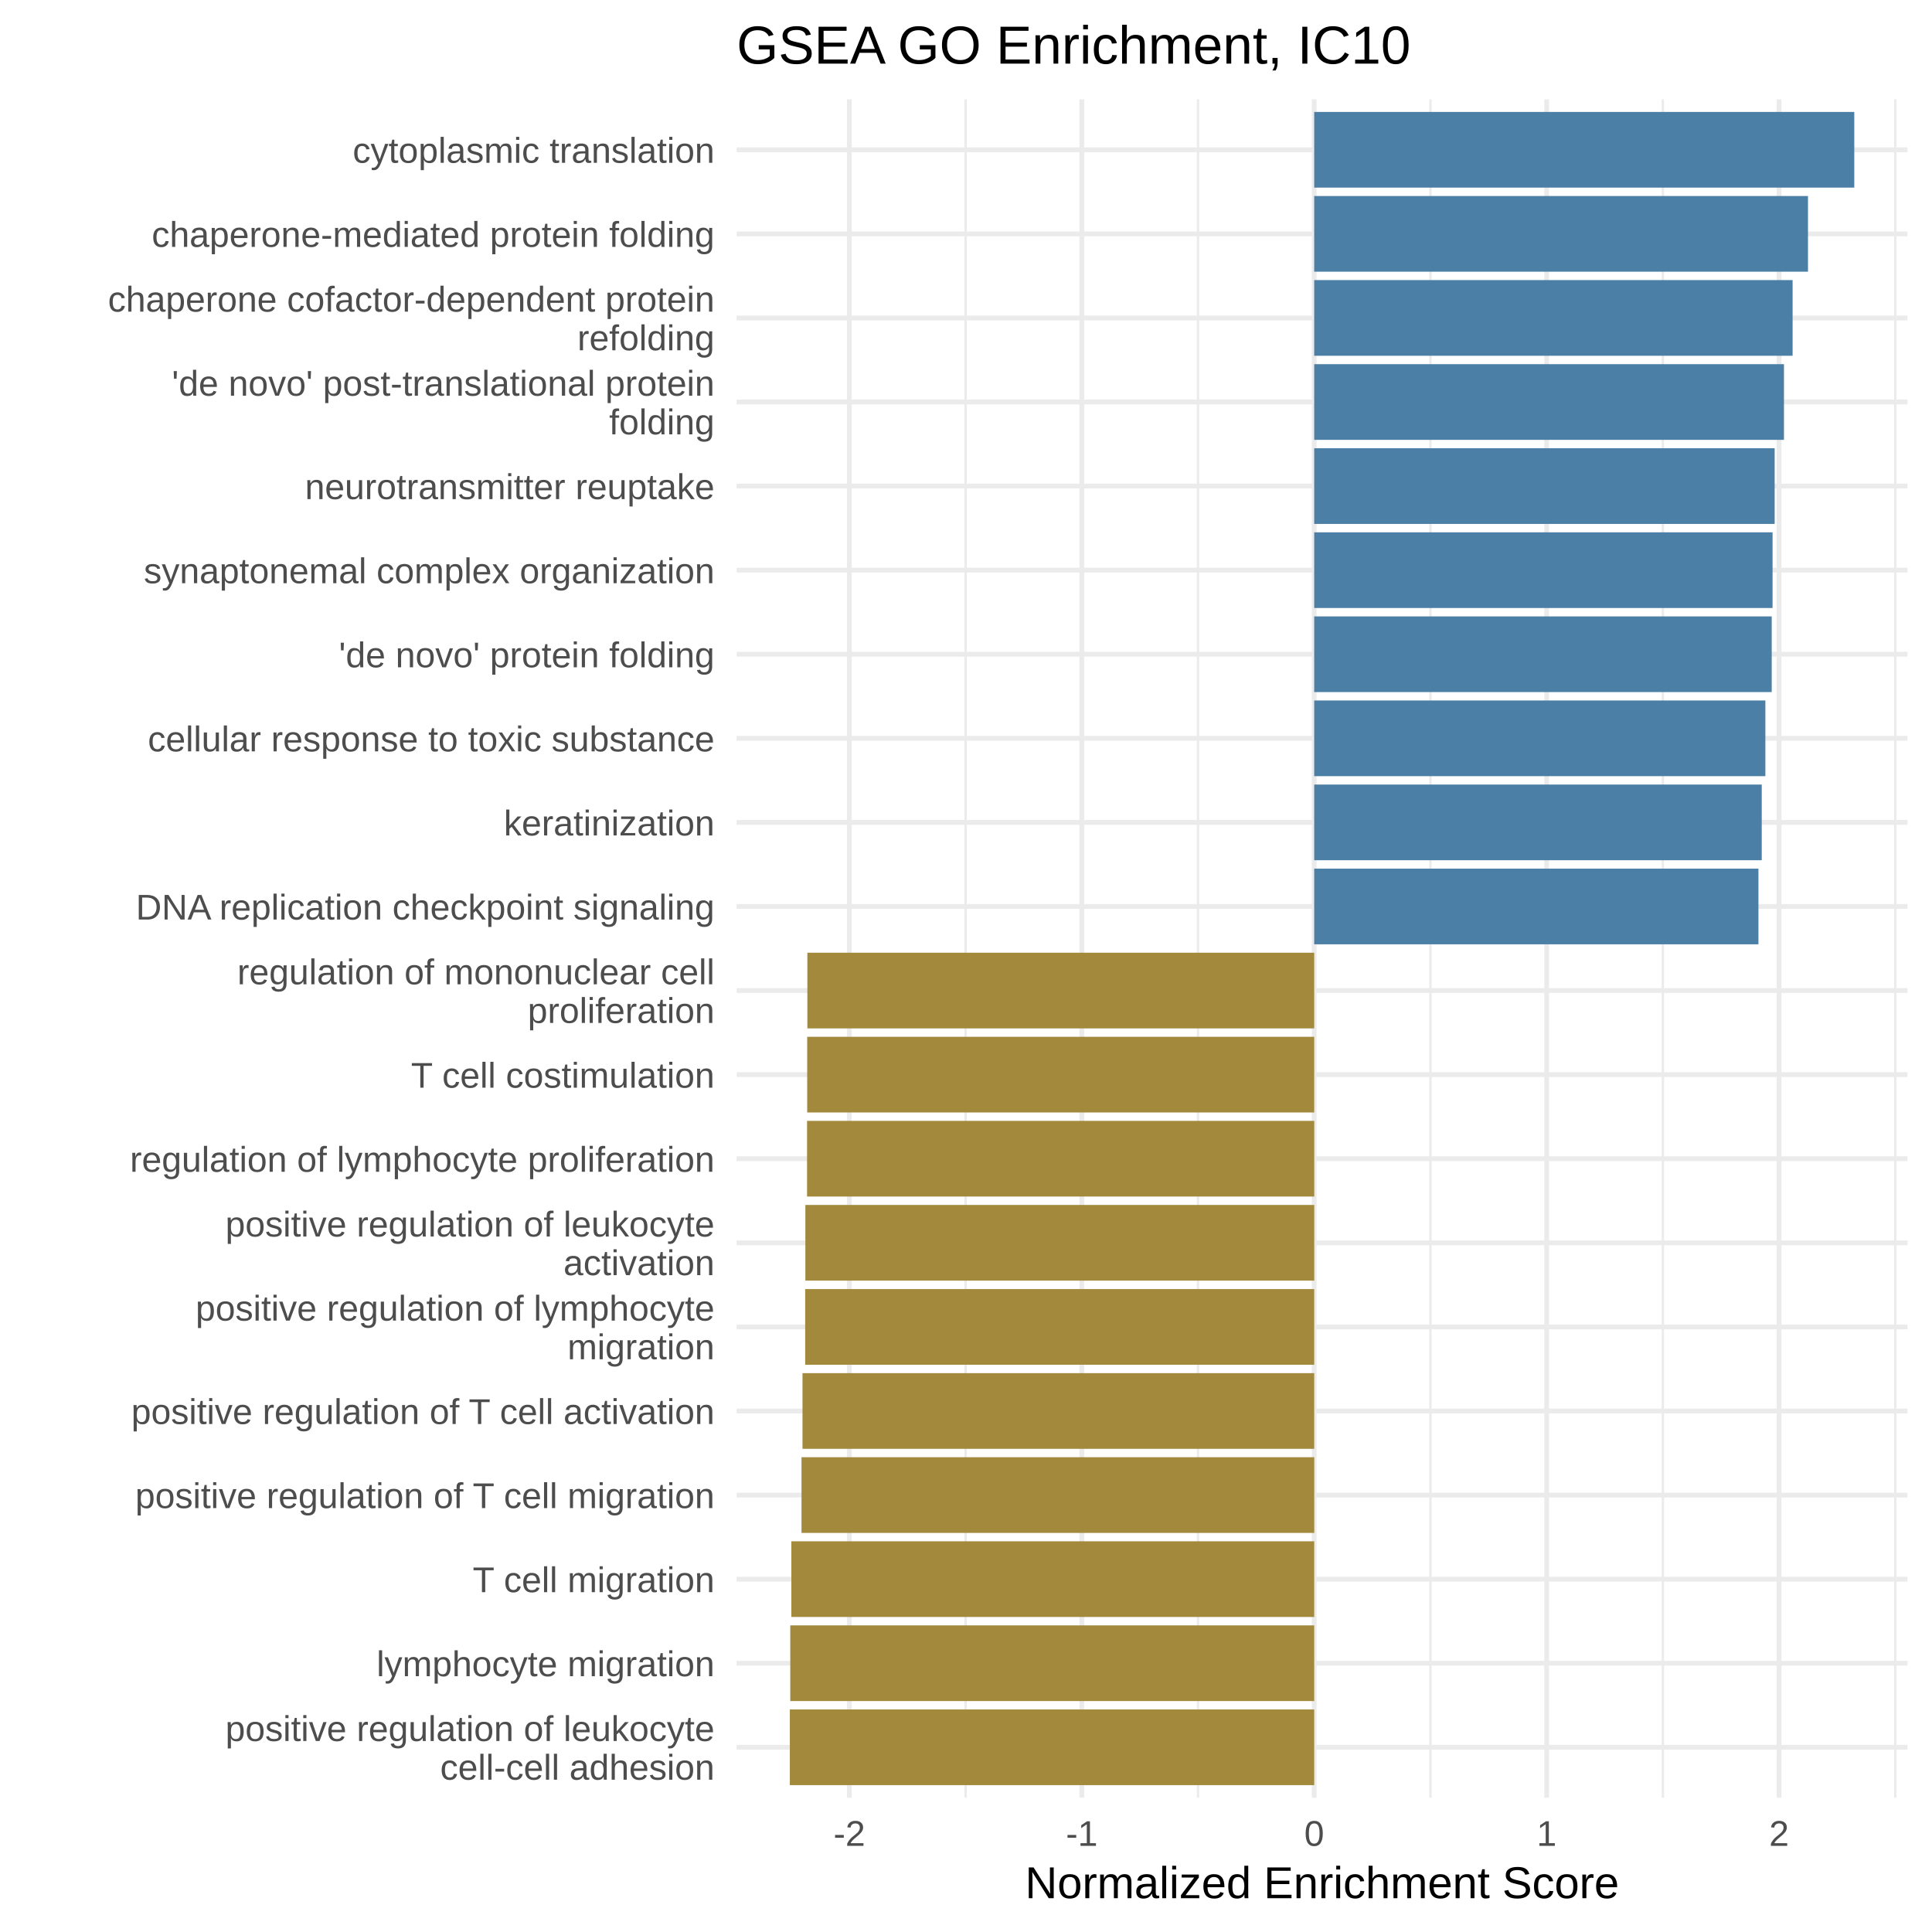
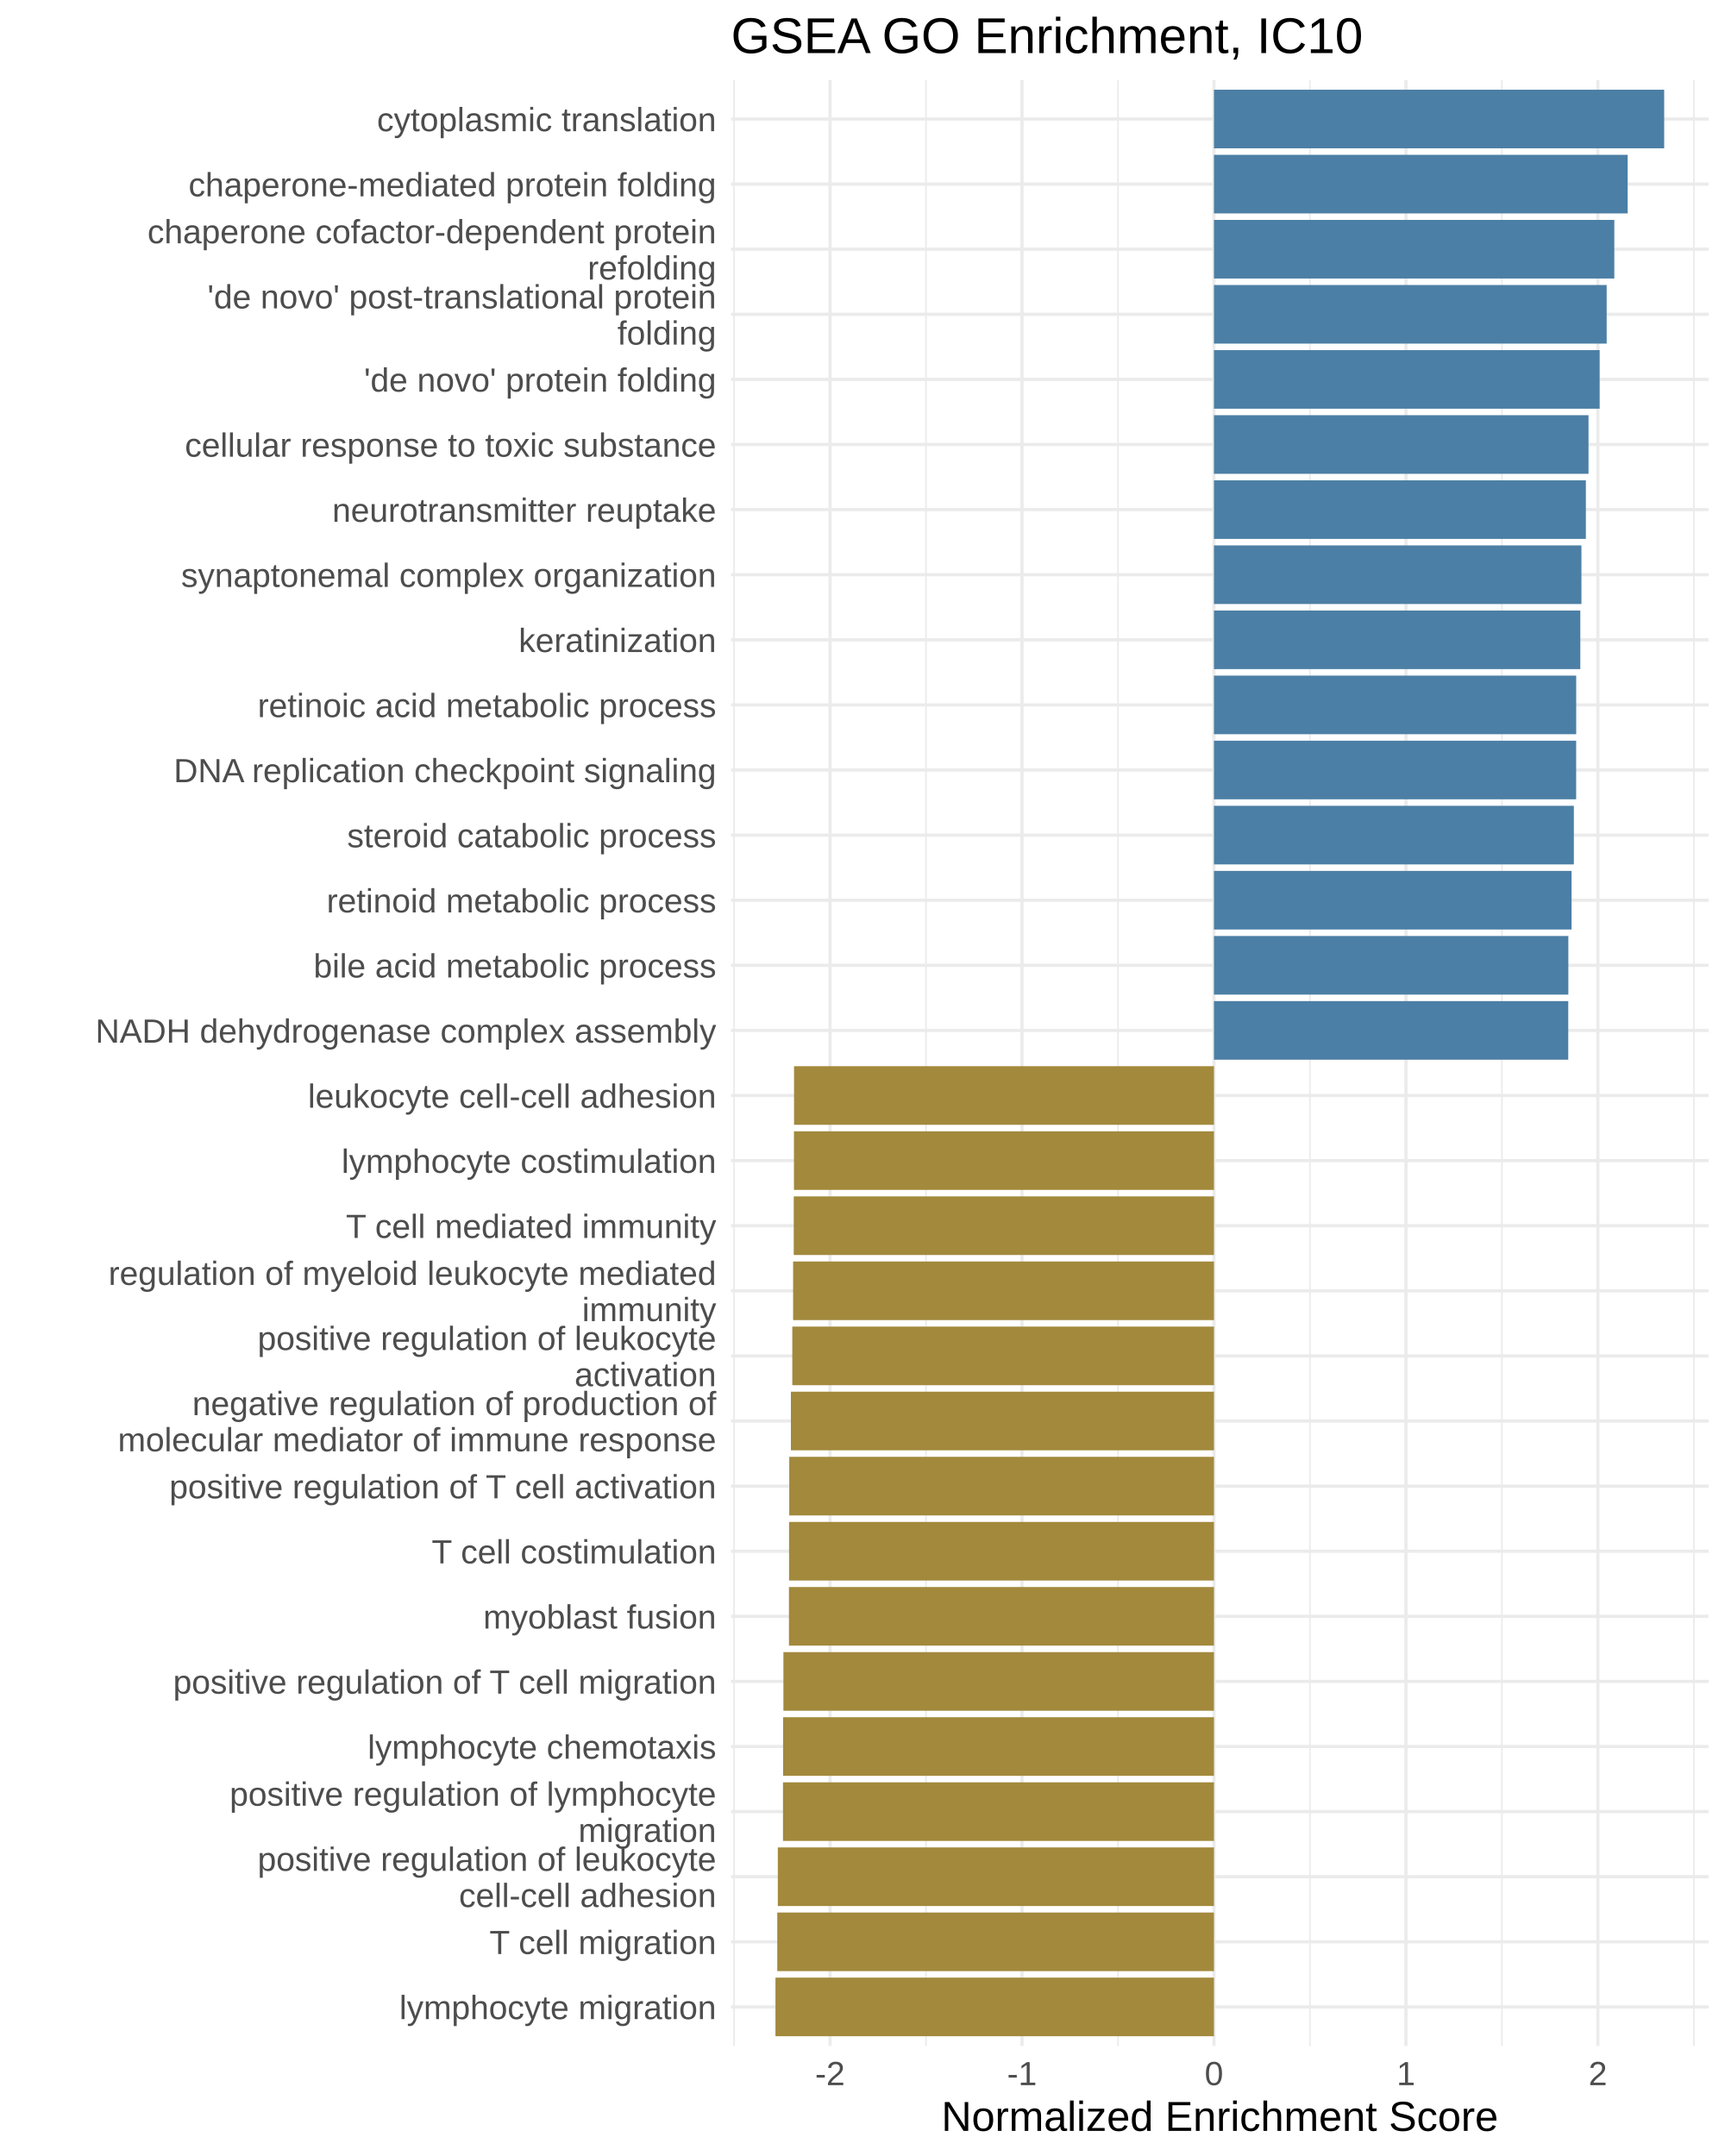
- <svg xmlns="http://www.w3.org/2000/svg" class="svglite" width="432.00pt" height="432.00pt" viewBox="0 0 432.00 432.00">
+ <svg xmlns="http://www.w3.org/2000/svg" class="svglite" width="576.00pt" height="720.00pt" viewBox="0 0 576.00 720.00">
  <defs>
    <style type="text/css">
    .svglite line, .svglite polyline, .svglite polygon, .svglite path, .svglite rect, .svglite circle {
      fill: none;
      stroke: #000000;
      stroke-linecap: round;
      stroke-linejoin: round;
      stroke-miterlimit: 10.00;
    }
    .svglite text {
      white-space: pre;
    }
  </style>
  </defs>
  <rect width="100%" height="100%" style="stroke: none; fill: none;" />
  <defs>
-     <clipPath id="cpMC4wMHw0MzIuMDB8MC4wMHw0MzIuMDA=">
-       <rect x="0.00" y="0.00" width="432.00" height="432.00" />
+     <clipPath id="cpMC4wMHw1NzYuMDB8MC4wMHw3MjAuMDA=">
+       <rect x="0.00" y="0.00" width="576.00" height="720.00" />
    </clipPath>
  </defs>
-   <g clip-path="url(#cpMC4wMHw0MzIuMDB8MC4wMHw0MzIuMDA=)">
+   <g clip-path="url(#cpMC4wMHw1NzYuMDB8MC4wMHw3MjAuMDA=)">
</g>
  <defs>
-     <clipPath id="cpMTY0LjcxfDQyNi41MnwyMi4yMXw0MDEuOTg=">
-       <rect x="164.71" y="22.21" width="261.81" height="379.77" />
+     <clipPath id="cpMjQ0LjEwfDU3MC41MnwyNi43MHw2ODMuMjU=">
+       <rect x="244.10" y="26.70" width="326.42" height="656.56" />
    </clipPath>
  </defs>
-   <g clip-path="url(#cpMTY0LjcxfDQyNi41MnwyMi4yMXw0MDEuOTg=)">
-     <polyline points="215.91,401.98 215.91,22.21 " style="stroke-width: 0.53; stroke: #EBEBEB; stroke-linecap: butt;" />
-     <polyline points="267.88,401.98 267.88,22.21 " style="stroke-width: 0.53; stroke: #EBEBEB; stroke-linecap: butt;" />
-     <polyline points="319.85,401.98 319.85,22.21 " style="stroke-width: 0.53; stroke: #EBEBEB; stroke-linecap: butt;" />
-     <polyline points="371.82,401.98 371.82,22.21 " style="stroke-width: 0.53; stroke: #EBEBEB; stroke-linecap: butt;" />
-     <polyline points="423.79,401.98 423.79,22.21 " style="stroke-width: 0.53; stroke: #EBEBEB; stroke-linecap: butt;" />
-     <polyline points="164.71,390.70 426.52,390.70 " style="stroke-width: 1.07; stroke: #EBEBEB; stroke-linecap: butt;" />
-     <polyline points="164.71,371.90 426.52,371.90 " style="stroke-width: 1.07; stroke: #EBEBEB; stroke-linecap: butt;" />
-     <polyline points="164.71,353.10 426.52,353.10 " style="stroke-width: 1.07; stroke: #EBEBEB; stroke-linecap: butt;" />
-     <polyline points="164.71,334.30 426.52,334.30 " style="stroke-width: 1.07; stroke: #EBEBEB; stroke-linecap: butt;" />
-     <polyline points="164.71,315.50 426.52,315.50 " style="stroke-width: 1.07; stroke: #EBEBEB; stroke-linecap: butt;" />
-     <polyline points="164.71,296.70 426.52,296.70 " style="stroke-width: 1.07; stroke: #EBEBEB; stroke-linecap: butt;" />
-     <polyline points="164.71,277.90 426.52,277.90 " style="stroke-width: 1.07; stroke: #EBEBEB; stroke-linecap: butt;" />
-     <polyline points="164.71,259.09 426.52,259.09 " style="stroke-width: 1.07; stroke: #EBEBEB; stroke-linecap: butt;" />
-     <polyline points="164.71,240.29 426.52,240.29 " style="stroke-width: 1.07; stroke: #EBEBEB; stroke-linecap: butt;" />
-     <polyline points="164.71,221.49 426.52,221.49 " style="stroke-width: 1.07; stroke: #EBEBEB; stroke-linecap: butt;" />
-     <polyline points="164.71,202.69 426.52,202.69 " style="stroke-width: 1.07; stroke: #EBEBEB; stroke-linecap: butt;" />
-     <polyline points="164.71,183.89 426.52,183.89 " style="stroke-width: 1.07; stroke: #EBEBEB; stroke-linecap: butt;" />
-     <polyline points="164.71,165.09 426.52,165.09 " style="stroke-width: 1.07; stroke: #EBEBEB; stroke-linecap: butt;" />
-     <polyline points="164.71,146.29 426.52,146.29 " style="stroke-width: 1.07; stroke: #EBEBEB; stroke-linecap: butt;" />
-     <polyline points="164.71,127.49 426.52,127.49 " style="stroke-width: 1.07; stroke: #EBEBEB; stroke-linecap: butt;" />
-     <polyline points="164.71,108.69 426.52,108.69 " style="stroke-width: 1.07; stroke: #EBEBEB; stroke-linecap: butt;" />
-     <polyline points="164.71,89.89 426.52,89.89 " style="stroke-width: 1.07; stroke: #EBEBEB; stroke-linecap: butt;" />
-     <polyline points="164.71,71.09 426.52,71.09 " style="stroke-width: 1.07; stroke: #EBEBEB; stroke-linecap: butt;" />
-     <polyline points="164.71,52.29 426.52,52.29 " style="stroke-width: 1.07; stroke: #EBEBEB; stroke-linecap: butt;" />
-     <polyline points="164.71,33.49 426.52,33.49 " style="stroke-width: 1.07; stroke: #EBEBEB; stroke-linecap: butt;" />
-     <polyline points="189.92,401.98 189.92,22.21 " style="stroke-width: 1.07; stroke: #EBEBEB; stroke-linecap: butt;" />
-     <polyline points="241.89,401.98 241.89,22.21 " style="stroke-width: 1.07; stroke: #EBEBEB; stroke-linecap: butt;" />
-     <polyline points="293.86,401.98 293.86,22.21 " style="stroke-width: 1.07; stroke: #EBEBEB; stroke-linecap: butt;" />
-     <polyline points="345.83,401.98 345.83,22.21 " style="stroke-width: 1.07; stroke: #EBEBEB; stroke-linecap: butt;" />
-     <polyline points="397.80,401.98 397.80,22.21 " style="stroke-width: 1.07; stroke: #EBEBEB; stroke-linecap: butt;" />
-     <rect x="293.86" y="25.03" width="120.76" height="16.92" style="stroke-width: 1.07; stroke: none; stroke-linecap: butt; stroke-linejoin: miter; fill: #4C7FA5;" />
-     <rect x="293.86" y="43.83" width="110.41" height="16.92" style="stroke-width: 1.07; stroke: none; stroke-linecap: butt; stroke-linejoin: miter; fill: #4C7FA5;" />
-     <rect x="293.86" y="62.63" width="106.97" height="16.92" style="stroke-width: 1.07; stroke: none; stroke-linecap: butt; stroke-linejoin: miter; fill: #4C7FA5;" />
-     <rect x="293.86" y="81.43" width="105.04" height="16.92" style="stroke-width: 1.07; stroke: none; stroke-linecap: butt; stroke-linejoin: miter; fill: #4C7FA5;" />
-     <rect x="293.86" y="100.23" width="102.96" height="16.92" style="stroke-width: 1.07; stroke: none; stroke-linecap: butt; stroke-linejoin: miter; fill: #4C7FA5;" />
-     <rect x="293.86" y="119.03" width="102.49" height="16.92" style="stroke-width: 1.07; stroke: none; stroke-linecap: butt; stroke-linejoin: miter; fill: #4C7FA5;" />
-     <rect x="293.86" y="137.83" width="102.30" height="16.92" style="stroke-width: 1.07; stroke: none; stroke-linecap: butt; stroke-linejoin: miter; fill: #4C7FA5;" />
-     <rect x="293.86" y="156.63" width="100.88" height="16.92" style="stroke-width: 1.07; stroke: none; stroke-linecap: butt; stroke-linejoin: miter; fill: #4C7FA5;" />
-     <rect x="293.86" y="175.43" width="100.07" height="16.92" style="stroke-width: 1.07; stroke: none; stroke-linecap: butt; stroke-linejoin: miter; fill: #4C7FA5;" />
-     <rect x="293.86" y="194.23" width="99.33" height="16.92" style="stroke-width: 1.07; stroke: none; stroke-linecap: butt; stroke-linejoin: miter; fill: #4C7FA5;" />
-     <rect x="176.61" y="382.24" width="117.25" height="16.92" style="stroke-width: 1.07; stroke: none; stroke-linecap: butt; stroke-linejoin: miter; fill: #A2893C;" />
-     <rect x="176.71" y="363.44" width="117.15" height="16.92" style="stroke-width: 1.07; stroke: none; stroke-linecap: butt; stroke-linejoin: miter; fill: #A2893C;" />
-     <rect x="176.95" y="344.64" width="116.91" height="16.92" style="stroke-width: 1.07; stroke: none; stroke-linecap: butt; stroke-linejoin: miter; fill: #A2893C;" />
-     <rect x="179.22" y="325.84" width="114.65" height="16.92" style="stroke-width: 1.07; stroke: none; stroke-linecap: butt; stroke-linejoin: miter; fill: #A2893C;" />
-     <rect x="179.44" y="307.04" width="114.42" height="16.92" style="stroke-width: 1.07; stroke: none; stroke-linecap: butt; stroke-linejoin: miter; fill: #A2893C;" />
-     <rect x="180.04" y="288.24" width="113.82" height="16.92" style="stroke-width: 1.07; stroke: none; stroke-linecap: butt; stroke-linejoin: miter; fill: #A2893C;" />
-     <rect x="180.08" y="269.43" width="113.79" height="16.92" style="stroke-width: 1.07; stroke: none; stroke-linecap: butt; stroke-linejoin: miter; fill: #A2893C;" />
-     <rect x="180.46" y="250.63" width="113.41" height="16.92" style="stroke-width: 1.07; stroke: none; stroke-linecap: butt; stroke-linejoin: miter; fill: #A2893C;" />
-     <rect x="180.49" y="231.83" width="113.37" height="16.92" style="stroke-width: 1.07; stroke: none; stroke-linecap: butt; stroke-linejoin: miter; fill: #A2893C;" />
-     <rect x="180.53" y="213.03" width="113.33" height="16.92" style="stroke-width: 1.07; stroke: none; stroke-linecap: butt; stroke-linejoin: miter; fill: #A2893C;" />
+   <g clip-path="url(#cpMjQ0LjEwfDU3MC41MnwyNi43MHw2ODMuMjU=)">
+     <polyline points="245.11,683.25 245.11,26.70 " style="stroke-width: 0.53; stroke: #EBEBEB; stroke-linecap: butt;" />
+     <polyline points="309.21,683.25 309.21,26.70 " style="stroke-width: 0.53; stroke: #EBEBEB; stroke-linecap: butt;" />
+     <polyline points="373.31,683.25 373.31,26.70 " style="stroke-width: 0.53; stroke: #EBEBEB; stroke-linecap: butt;" />
+     <polyline points="437.41,683.25 437.41,26.70 " style="stroke-width: 0.53; stroke: #EBEBEB; stroke-linecap: butt;" />
+     <polyline points="501.50,683.25 501.50,26.70 " style="stroke-width: 0.53; stroke: #EBEBEB; stroke-linecap: butt;" />
+     <polyline points="565.60,683.25 565.60,26.70 " style="stroke-width: 0.53; stroke: #EBEBEB; stroke-linecap: butt;" />
+     <polyline points="244.10,670.21 570.52,670.21 " style="stroke-width: 1.07; stroke: #EBEBEB; stroke-linecap: butt;" />
+     <polyline points="244.10,648.47 570.52,648.47 " style="stroke-width: 1.07; stroke: #EBEBEB; stroke-linecap: butt;" />
+     <polyline points="244.10,626.73 570.52,626.73 " style="stroke-width: 1.07; stroke: #EBEBEB; stroke-linecap: butt;" />
+     <polyline points="244.10,604.99 570.52,604.99 " style="stroke-width: 1.07; stroke: #EBEBEB; stroke-linecap: butt;" />
+     <polyline points="244.10,583.25 570.52,583.25 " style="stroke-width: 1.07; stroke: #EBEBEB; stroke-linecap: butt;" />
+     <polyline points="244.10,561.51 570.52,561.51 " style="stroke-width: 1.07; stroke: #EBEBEB; stroke-linecap: butt;" />
+     <polyline points="244.10,539.77 570.52,539.77 " style="stroke-width: 1.07; stroke: #EBEBEB; stroke-linecap: butt;" />
+     <polyline points="244.10,518.03 570.52,518.03 " style="stroke-width: 1.07; stroke: #EBEBEB; stroke-linecap: butt;" />
+     <polyline points="244.10,496.29 570.52,496.29 " style="stroke-width: 1.07; stroke: #EBEBEB; stroke-linecap: butt;" />
+     <polyline points="244.10,474.55 570.52,474.55 " style="stroke-width: 1.07; stroke: #EBEBEB; stroke-linecap: butt;" />
+     <polyline points="244.10,452.81 570.52,452.81 " style="stroke-width: 1.07; stroke: #EBEBEB; stroke-linecap: butt;" />
+     <polyline points="244.10,431.07 570.52,431.07 " style="stroke-width: 1.07; stroke: #EBEBEB; stroke-linecap: butt;" />
+     <polyline points="244.10,409.33 570.52,409.33 " style="stroke-width: 1.07; stroke: #EBEBEB; stroke-linecap: butt;" />
+     <polyline points="244.10,387.59 570.52,387.59 " style="stroke-width: 1.07; stroke: #EBEBEB; stroke-linecap: butt;" />
+     <polyline points="244.10,365.85 570.52,365.85 " style="stroke-width: 1.07; stroke: #EBEBEB; stroke-linecap: butt;" />
+     <polyline points="244.10,344.11 570.52,344.11 " style="stroke-width: 1.07; stroke: #EBEBEB; stroke-linecap: butt;" />
+     <polyline points="244.10,322.37 570.52,322.37 " style="stroke-width: 1.07; stroke: #EBEBEB; stroke-linecap: butt;" />
+     <polyline points="244.10,300.63 570.52,300.63 " style="stroke-width: 1.07; stroke: #EBEBEB; stroke-linecap: butt;" />
+     <polyline points="244.10,278.89 570.52,278.89 " style="stroke-width: 1.07; stroke: #EBEBEB; stroke-linecap: butt;" />
+     <polyline points="244.10,257.15 570.52,257.15 " style="stroke-width: 1.07; stroke: #EBEBEB; stroke-linecap: butt;" />
+     <polyline points="244.10,235.40 570.52,235.40 " style="stroke-width: 1.07; stroke: #EBEBEB; stroke-linecap: butt;" />
+     <polyline points="244.10,213.66 570.52,213.66 " style="stroke-width: 1.07; stroke: #EBEBEB; stroke-linecap: butt;" />
+     <polyline points="244.10,191.92 570.52,191.92 " style="stroke-width: 1.07; stroke: #EBEBEB; stroke-linecap: butt;" />
+     <polyline points="244.10,170.18 570.52,170.18 " style="stroke-width: 1.07; stroke: #EBEBEB; stroke-linecap: butt;" />
+     <polyline points="244.10,148.44 570.52,148.44 " style="stroke-width: 1.07; stroke: #EBEBEB; stroke-linecap: butt;" />
+     <polyline points="244.10,126.70 570.52,126.70 " style="stroke-width: 1.07; stroke: #EBEBEB; stroke-linecap: butt;" />
+     <polyline points="244.10,104.96 570.52,104.96 " style="stroke-width: 1.07; stroke: #EBEBEB; stroke-linecap: butt;" />
+     <polyline points="244.10,83.22 570.52,83.22 " style="stroke-width: 1.07; stroke: #EBEBEB; stroke-linecap: butt;" />
+     <polyline points="244.10,61.48 570.52,61.48 " style="stroke-width: 1.07; stroke: #EBEBEB; stroke-linecap: butt;" />
+     <polyline points="244.10,39.74 570.52,39.74 " style="stroke-width: 1.07; stroke: #EBEBEB; stroke-linecap: butt;" />
+     <polyline points="277.16,683.25 277.16,26.70 " style="stroke-width: 1.07; stroke: #EBEBEB; stroke-linecap: butt;" />
+     <polyline points="341.26,683.25 341.26,26.70 " style="stroke-width: 1.07; stroke: #EBEBEB; stroke-linecap: butt;" />
+     <polyline points="405.36,683.25 405.36,26.70 " style="stroke-width: 1.07; stroke: #EBEBEB; stroke-linecap: butt;" />
+     <polyline points="469.46,683.25 469.46,26.70 " style="stroke-width: 1.07; stroke: #EBEBEB; stroke-linecap: butt;" />
+     <polyline points="533.55,683.25 533.55,26.70 " style="stroke-width: 1.07; stroke: #EBEBEB; stroke-linecap: butt;" />
+     <rect x="405.36" y="29.96" width="150.33" height="19.57" style="stroke-width: 1.07; stroke: none; stroke-linecap: butt; stroke-linejoin: miter; fill: #4C7FA5;" />
+     <rect x="405.36" y="51.70" width="138.14" height="19.57" style="stroke-width: 1.07; stroke: none; stroke-linecap: butt; stroke-linejoin: miter; fill: #4C7FA5;" />
+     <rect x="405.36" y="73.44" width="133.68" height="19.57" style="stroke-width: 1.07; stroke: none; stroke-linecap: butt; stroke-linejoin: miter; fill: #4C7FA5;" />
+     <rect x="405.36" y="95.18" width="131.13" height="19.57" style="stroke-width: 1.07; stroke: none; stroke-linecap: butt; stroke-linejoin: miter; fill: #4C7FA5;" />
+     <rect x="405.36" y="116.92" width="128.78" height="19.57" style="stroke-width: 1.07; stroke: none; stroke-linecap: butt; stroke-linejoin: miter; fill: #4C7FA5;" />
+     <rect x="405.36" y="138.66" width="125.07" height="19.57" style="stroke-width: 1.07; stroke: none; stroke-linecap: butt; stroke-linejoin: miter; fill: #4C7FA5;" />
+     <rect x="405.36" y="160.40" width="124.18" height="19.57" style="stroke-width: 1.07; stroke: none; stroke-linecap: butt; stroke-linejoin: miter; fill: #4C7FA5;" />
+     <rect x="405.36" y="182.14" width="122.70" height="19.57" style="stroke-width: 1.07; stroke: none; stroke-linecap: butt; stroke-linejoin: miter; fill: #4C7FA5;" />
+     <rect x="405.36" y="203.88" width="122.33" height="19.57" style="stroke-width: 1.07; stroke: none; stroke-linecap: butt; stroke-linejoin: miter; fill: #4C7FA5;" />
+     <rect x="405.36" y="225.62" width="120.95" height="19.57" style="stroke-width: 1.07; stroke: none; stroke-linecap: butt; stroke-linejoin: miter; fill: #4C7FA5;" />
+     <rect x="405.36" y="247.36" width="120.94" height="19.57" style="stroke-width: 1.07; stroke: none; stroke-linecap: butt; stroke-linejoin: miter; fill: #4C7FA5;" />
+     <rect x="405.36" y="269.10" width="120.17" height="19.57" style="stroke-width: 1.07; stroke: none; stroke-linecap: butt; stroke-linejoin: miter; fill: #4C7FA5;" />
+     <rect x="405.36" y="290.84" width="119.41" height="19.57" style="stroke-width: 1.07; stroke: none; stroke-linecap: butt; stroke-linejoin: miter; fill: #4C7FA5;" />
+     <rect x="405.36" y="312.58" width="118.33" height="19.57" style="stroke-width: 1.07; stroke: none; stroke-linecap: butt; stroke-linejoin: miter; fill: #4C7FA5;" />
+     <rect x="405.36" y="334.32" width="118.30" height="19.57" style="stroke-width: 1.07; stroke: none; stroke-linecap: butt; stroke-linejoin: miter; fill: #4C7FA5;" />
+     <rect x="258.94" y="660.43" width="146.42" height="19.57" style="stroke-width: 1.07; stroke: none; stroke-linecap: butt; stroke-linejoin: miter; fill: #A2893C;" />
+     <rect x="259.54" y="638.69" width="145.82" height="19.57" style="stroke-width: 1.07; stroke: none; stroke-linecap: butt; stroke-linejoin: miter; fill: #A2893C;" />
+     <rect x="259.72" y="616.95" width="145.64" height="19.57" style="stroke-width: 1.07; stroke: none; stroke-linecap: butt; stroke-linejoin: miter; fill: #A2893C;" />
+     <rect x="261.45" y="595.21" width="143.91" height="19.57" style="stroke-width: 1.07; stroke: none; stroke-linecap: butt; stroke-linejoin: miter; fill: #A2893C;" />
+     <rect x="261.48" y="573.47" width="143.88" height="19.57" style="stroke-width: 1.07; stroke: none; stroke-linecap: butt; stroke-linejoin: miter; fill: #A2893C;" />
+     <rect x="261.59" y="551.73" width="143.77" height="19.57" style="stroke-width: 1.07; stroke: none; stroke-linecap: butt; stroke-linejoin: miter; fill: #A2893C;" />
+     <rect x="263.44" y="529.99" width="141.92" height="19.57" style="stroke-width: 1.07; stroke: none; stroke-linecap: butt; stroke-linejoin: miter; fill: #A2893C;" />
+     <rect x="263.48" y="508.25" width="141.88" height="19.57" style="stroke-width: 1.07; stroke: none; stroke-linecap: butt; stroke-linejoin: miter; fill: #A2893C;" />
+     <rect x="263.54" y="486.51" width="141.82" height="19.57" style="stroke-width: 1.07; stroke: none; stroke-linecap: butt; stroke-linejoin: miter; fill: #A2893C;" />
+     <rect x="264.09" y="464.76" width="141.27" height="19.57" style="stroke-width: 1.07; stroke: none; stroke-linecap: butt; stroke-linejoin: miter; fill: #A2893C;" />
+     <rect x="264.56" y="443.02" width="140.80" height="19.57" style="stroke-width: 1.07; stroke: none; stroke-linecap: butt; stroke-linejoin: miter; fill: #A2893C;" />
+     <rect x="264.83" y="421.28" width="140.53" height="19.57" style="stroke-width: 1.07; stroke: none; stroke-linecap: butt; stroke-linejoin: miter; fill: #A2893C;" />
+     <rect x="265.04" y="399.54" width="140.32" height="19.57" style="stroke-width: 1.07; stroke: none; stroke-linecap: butt; stroke-linejoin: miter; fill: #A2893C;" />
+     <rect x="265.11" y="377.80" width="140.25" height="19.57" style="stroke-width: 1.07; stroke: none; stroke-linecap: butt; stroke-linejoin: miter; fill: #A2893C;" />
+     <rect x="265.14" y="356.06" width="140.22" height="19.57" style="stroke-width: 1.07; stroke: none; stroke-linecap: butt; stroke-linejoin: miter; fill: #A2893C;" />
  </g>
-   <g clip-path="url(#cpMC4wMHw0MzIuMDB8MC4wMHw0MzIuMDA=)">
-     <text x="159.78" y="389.30" text-anchor="end" style="font-size: 8.00px;fill: #4D4D4D; font-family: &quot;Arimo&quot;;" textLength="126.01px" lengthAdjust="spacingAndGlyphs">positive regulation of leukocyte</text>
-     <text x="159.78" y="397.94" text-anchor="end" style="font-size: 8.00px;fill: #4D4D4D; font-family: &quot;Arimo&quot;;" textLength="69.31px" lengthAdjust="spacingAndGlyphs">cell-cell adhesion</text>
-     <text x="159.78" y="374.81" text-anchor="end" style="font-size: 8.00px;fill: #4D4D4D; font-family: &quot;Arimo&quot;;" textLength="88.14px" lengthAdjust="spacingAndGlyphs">lymphocyte migration</text>
-     <text x="159.78" y="356.01" text-anchor="end" style="font-size: 8.00px;fill: #4D4D4D; font-family: &quot;Arimo&quot;;" textLength="62.36px" lengthAdjust="spacingAndGlyphs">T cell migration</text>
-     <text x="159.78" y="337.21" text-anchor="end" style="font-size: 8.00px;fill: #4D4D4D; font-family: &quot;Arimo&quot;;" textLength="149.72px" lengthAdjust="spacingAndGlyphs">positive regulation of T cell migration</text>
-     <text x="159.78" y="318.41" text-anchor="end" style="font-size: 8.00px;fill: #4D4D4D; font-family: &quot;Arimo&quot;;" textLength="150.74px" lengthAdjust="spacingAndGlyphs">positive regulation of T cell activation</text>
-     <text x="159.78" y="295.29" text-anchor="end" style="font-size: 8.00px;fill: #4D4D4D; font-family: &quot;Arimo&quot;;" textLength="134.34px" lengthAdjust="spacingAndGlyphs">positive regulation of lymphocyte</text>
-     <text x="159.78" y="303.93" text-anchor="end" style="font-size: 8.00px;fill: #4D4D4D; font-family: &quot;Arimo&quot;;" textLength="38.61px" lengthAdjust="spacingAndGlyphs">migration</text>
-     <text x="159.78" y="276.49" text-anchor="end" style="font-size: 8.00px;fill: #4D4D4D; font-family: &quot;Arimo&quot;;" textLength="126.01px" lengthAdjust="spacingAndGlyphs">positive regulation of leukocyte</text>
-     <text x="159.78" y="285.13" text-anchor="end" style="font-size: 8.00px;fill: #4D4D4D; font-family: &quot;Arimo&quot;;" textLength="39.63px" lengthAdjust="spacingAndGlyphs">activation</text>
-     <text x="159.78" y="262.01" text-anchor="end" style="font-size: 8.00px;fill: #4D4D4D; font-family: &quot;Arimo&quot;;" textLength="151.76px" lengthAdjust="spacingAndGlyphs">regulation of lymphocyte proliferation</text>
-     <text x="159.78" y="243.21" text-anchor="end" style="font-size: 8.00px;fill: #4D4D4D; font-family: &quot;Arimo&quot;;" textLength="77.89px" lengthAdjust="spacingAndGlyphs">T cell costimulation</text>
-     <text x="159.78" y="220.09" text-anchor="end" style="font-size: 8.00px;fill: #4D4D4D; font-family: &quot;Arimo&quot;;" textLength="122.28px" lengthAdjust="spacingAndGlyphs">regulation of mononuclear cell</text>
-     <text x="159.78" y="228.73" text-anchor="end" style="font-size: 8.00px;fill: #4D4D4D; font-family: &quot;Arimo&quot;;" textLength="48.80px" lengthAdjust="spacingAndGlyphs">proliferation</text>
-     <text x="159.78" y="205.61" text-anchor="end" style="font-size: 8.00px;fill: #4D4D4D; font-family: &quot;Arimo&quot;;" textLength="147.30px" lengthAdjust="spacingAndGlyphs">DNA replication checkpoint signaling</text>
-     <text x="159.78" y="186.81" text-anchor="end" style="font-size: 8.00px;fill: #4D4D4D; font-family: &quot;Arimo&quot;;" textLength="54.55px" lengthAdjust="spacingAndGlyphs">keratinization</text>
-     <text x="159.78" y="168.01" text-anchor="end" style="font-size: 8.00px;fill: #4D4D4D; font-family: &quot;Arimo&quot;;" textLength="143.87px" lengthAdjust="spacingAndGlyphs">cellular response to toxic substance</text>
-     <text x="159.78" y="149.21" text-anchor="end" style="font-size: 8.00px;fill: #4D4D4D; font-family: &quot;Arimo&quot;;" textLength="97.44px" lengthAdjust="spacingAndGlyphs">'de novo' protein folding</text>
-     <text x="159.78" y="130.41" text-anchor="end" style="font-size: 8.00px;fill: #4D4D4D; font-family: &quot;Arimo&quot;;" textLength="145.62px" lengthAdjust="spacingAndGlyphs">synaptonemal complex organization</text>
-     <text x="159.78" y="111.60" text-anchor="end" style="font-size: 8.00px;fill: #4D4D4D; font-family: &quot;Arimo&quot;;" textLength="106.19px" lengthAdjust="spacingAndGlyphs">neurotransmitter reuptake</text>
-     <text x="159.78" y="88.48" text-anchor="end" style="font-size: 8.00px;fill: #4D4D4D; font-family: &quot;Arimo&quot;;" textLength="140.38px" lengthAdjust="spacingAndGlyphs">'de novo' post-translational protein</text>
-     <text x="159.78" y="97.12" text-anchor="end" style="font-size: 8.00px;fill: #4D4D4D; font-family: &quot;Arimo&quot;;" textLength="27.38px" lengthAdjust="spacingAndGlyphs">folding</text>
-     <text x="159.78" y="69.68" text-anchor="end" style="font-size: 8.00px;fill: #4D4D4D; font-family: &quot;Arimo&quot;;" textLength="154.30px" lengthAdjust="spacingAndGlyphs">chaperone cofactor-dependent protein</text>
-     <text x="159.78" y="78.32" text-anchor="end" style="font-size: 8.00px;fill: #4D4D4D; font-family: &quot;Arimo&quot;;" textLength="35.42px" lengthAdjust="spacingAndGlyphs">refolding</text>
-     <text x="159.78" y="55.20" text-anchor="end" style="font-size: 8.00px;fill: #4D4D4D; font-family: &quot;Arimo&quot;;" textLength="144.24px" lengthAdjust="spacingAndGlyphs">chaperone-mediated protein folding</text>
-     <text x="159.78" y="36.40" text-anchor="end" style="font-size: 8.00px;fill: #4D4D4D; font-family: &quot;Arimo&quot;;" textLength="93.52px" lengthAdjust="spacingAndGlyphs">cytoplasmic translation</text>
-     <text x="189.92" y="412.74" text-anchor="middle" style="font-size: 8.00px;fill: #4D4D4D; font-family: &quot;Arimo&quot;;" textLength="7.98px" lengthAdjust="spacingAndGlyphs">-2</text>
-     <text x="241.89" y="412.74" text-anchor="middle" style="font-size: 8.00px;fill: #4D4D4D; font-family: &quot;Arimo&quot;;" textLength="7.98px" lengthAdjust="spacingAndGlyphs">-1</text>
-     <text x="293.86" y="412.74" text-anchor="middle" style="font-size: 8.00px;fill: #4D4D4D; font-family: &quot;Arimo&quot;;" textLength="5.09px" lengthAdjust="spacingAndGlyphs">0</text>
-     <text x="345.83" y="412.74" text-anchor="middle" style="font-size: 8.00px;fill: #4D4D4D; font-family: &quot;Arimo&quot;;" textLength="5.09px" lengthAdjust="spacingAndGlyphs">1</text>
-     <text x="397.80" y="412.74" text-anchor="middle" style="font-size: 8.00px;fill: #4D4D4D; font-family: &quot;Arimo&quot;;" textLength="5.09px" lengthAdjust="spacingAndGlyphs">2</text>
-     <text x="295.62" y="424.44" text-anchor="middle" style="font-size: 10.00px; font-family: &quot;Arimo&quot;;" textLength="148.64px" lengthAdjust="spacingAndGlyphs">Normalized Enrichment Score</text>
-     <text x="164.71" y="14.23" style="font-size: 12.00px; font-family: &quot;Arimo&quot;;" textLength="162.99px" lengthAdjust="spacingAndGlyphs">GSEA GO Enrichment, IC10</text>
+   <g clip-path="url(#cpMC4wMHw1NzYuMDB8MC4wMHw3MjAuMDA=)">
+     <text x="239.17" y="674.29" text-anchor="end" style="font-size: 11.20px;fill: #4D4D4D; font-family: &quot;Arimo&quot;;" textLength="123.27px" lengthAdjust="spacingAndGlyphs">lymphocyte migration</text>
+     <text x="239.17" y="652.55" text-anchor="end" style="font-size: 11.20px;fill: #4D4D4D; font-family: &quot;Arimo&quot;;" textLength="87.20px" lengthAdjust="spacingAndGlyphs">T cell migration</text>
+     <text x="239.17" y="624.76" text-anchor="end" style="font-size: 11.20px;fill: #4D4D4D; font-family: &quot;Arimo&quot;;" textLength="176.23px" lengthAdjust="spacingAndGlyphs">positive regulation of leukocyte</text>
+     <text x="239.17" y="636.86" text-anchor="end" style="font-size: 11.20px;fill: #4D4D4D; font-family: &quot;Arimo&quot;;" textLength="96.91px" lengthAdjust="spacingAndGlyphs">cell-cell adhesion</text>
+     <text x="239.17" y="603.02" text-anchor="end" style="font-size: 11.20px;fill: #4D4D4D; font-family: &quot;Arimo&quot;;" textLength="187.89px" lengthAdjust="spacingAndGlyphs">positive regulation of lymphocyte</text>
+     <text x="239.17" y="615.12" text-anchor="end" style="font-size: 11.20px;fill: #4D4D4D; font-family: &quot;Arimo&quot;;" textLength="54.00px" lengthAdjust="spacingAndGlyphs">migration</text>
+     <text x="239.17" y="587.33" text-anchor="end" style="font-size: 11.20px;fill: #4D4D4D; font-family: &quot;Arimo&quot;;" textLength="133.95px" lengthAdjust="spacingAndGlyphs">lymphocyte chemotaxis</text>
+     <text x="239.17" y="565.59" text-anchor="end" style="font-size: 11.20px;fill: #4D4D4D; font-family: &quot;Arimo&quot;;" textLength="209.38px" lengthAdjust="spacingAndGlyphs">positive regulation of T cell migration</text>
+     <text x="239.17" y="543.85" text-anchor="end" style="font-size: 11.20px;fill: #4D4D4D; font-family: &quot;Arimo&quot;;" textLength="89.12px" lengthAdjust="spacingAndGlyphs">myoblast fusion</text>
+     <text x="239.17" y="522.11" text-anchor="end" style="font-size: 11.20px;fill: #4D4D4D; font-family: &quot;Arimo&quot;;" textLength="108.91px" lengthAdjust="spacingAndGlyphs">T cell costimulation</text>
+     <text x="239.17" y="500.37" text-anchor="end" style="font-size: 11.20px;fill: #4D4D4D; font-family: &quot;Arimo&quot;;" textLength="210.79px" lengthAdjust="spacingAndGlyphs">positive regulation of T cell activation</text>
+     <text x="239.17" y="472.58" text-anchor="end" style="font-size: 11.20px;fill: #4D4D4D; font-family: &quot;Arimo&quot;;" textLength="201.64px" lengthAdjust="spacingAndGlyphs">negative regulation of production of</text>
+     <text x="239.17" y="484.67" text-anchor="end" style="font-size: 11.20px;fill: #4D4D4D; font-family: &quot;Arimo&quot;;" textLength="228.05px" lengthAdjust="spacingAndGlyphs">molecular mediator of immune response</text>
+     <text x="239.17" y="450.84" text-anchor="end" style="font-size: 11.20px;fill: #4D4D4D; font-family: &quot;Arimo&quot;;" textLength="176.23px" lengthAdjust="spacingAndGlyphs">positive regulation of leukocyte</text>
+     <text x="239.17" y="462.93" text-anchor="end" style="font-size: 11.20px;fill: #4D4D4D; font-family: &quot;Arimo&quot;;" textLength="55.41px" lengthAdjust="spacingAndGlyphs">activation</text>
+     <text x="239.17" y="429.10" text-anchor="end" style="font-size: 11.20px;fill: #4D4D4D; font-family: &quot;Arimo&quot;;" textLength="233.69px" lengthAdjust="spacingAndGlyphs">regulation of myeloid leukocyte mediated</text>
+     <text x="239.17" y="441.19" text-anchor="end" style="font-size: 11.20px;fill: #4D4D4D; font-family: &quot;Arimo&quot;;" textLength="53.22px" lengthAdjust="spacingAndGlyphs">immunity</text>
+     <text x="239.17" y="413.41" text-anchor="end" style="font-size: 11.20px;fill: #4D4D4D; font-family: &quot;Arimo&quot;;" textLength="143.19px" lengthAdjust="spacingAndGlyphs">T cell mediated immunity</text>
+     <text x="239.17" y="391.67" text-anchor="end" style="font-size: 11.20px;fill: #4D4D4D; font-family: &quot;Arimo&quot;;" textLength="144.99px" lengthAdjust="spacingAndGlyphs">lymphocyte costimulation</text>
+     <text x="239.17" y="369.93" text-anchor="end" style="font-size: 11.20px;fill: #4D4D4D; font-family: &quot;Arimo&quot;;" textLength="154.53px" lengthAdjust="spacingAndGlyphs">leukocyte cell-cell adhesion</text>
+     <text x="239.17" y="348.19" text-anchor="end" style="font-size: 11.20px;fill: #4D4D4D; font-family: &quot;Arimo&quot;;" textLength="230.93px" lengthAdjust="spacingAndGlyphs">NADH dehydrogenase complex assembly</text>
+     <text x="239.17" y="326.44" text-anchor="end" style="font-size: 11.20px;fill: #4D4D4D; font-family: &quot;Arimo&quot;;" textLength="152.42px" lengthAdjust="spacingAndGlyphs">bile acid metabolic process</text>
+     <text x="239.17" y="304.70" text-anchor="end" style="font-size: 11.20px;fill: #4D4D4D; font-family: &quot;Arimo&quot;;" textLength="148.33px" lengthAdjust="spacingAndGlyphs">retinoid metabolic process</text>
+     <text x="239.17" y="282.96" text-anchor="end" style="font-size: 11.20px;fill: #4D4D4D; font-family: &quot;Arimo&quot;;" textLength="139.18px" lengthAdjust="spacingAndGlyphs">steroid catabolic process</text>
+     <text x="239.17" y="261.22" text-anchor="end" style="font-size: 11.20px;fill: #4D4D4D; font-family: &quot;Arimo&quot;;" textLength="205.99px" lengthAdjust="spacingAndGlyphs">DNA replication checkpoint signaling</text>
+     <text x="239.17" y="239.48" text-anchor="end" style="font-size: 11.20px;fill: #4D4D4D; font-family: &quot;Arimo&quot;;" textLength="174.15px" lengthAdjust="spacingAndGlyphs">retinoic acid metabolic process</text>
+     <text x="239.17" y="217.74" text-anchor="end" style="font-size: 11.20px;fill: #4D4D4D; font-family: &quot;Arimo&quot;;" textLength="76.28px" lengthAdjust="spacingAndGlyphs">keratinization</text>
+     <text x="239.17" y="196.00" text-anchor="end" style="font-size: 11.20px;fill: #4D4D4D; font-family: &quot;Arimo&quot;;" textLength="203.68px" lengthAdjust="spacingAndGlyphs">synaptonemal complex organization</text>
+     <text x="239.17" y="174.26" text-anchor="end" style="font-size: 11.20px;fill: #4D4D4D; font-family: &quot;Arimo&quot;;" textLength="148.49px" lengthAdjust="spacingAndGlyphs">neurotransmitter reuptake</text>
+     <text x="239.17" y="152.52" text-anchor="end" style="font-size: 11.20px;fill: #4D4D4D; font-family: &quot;Arimo&quot;;" textLength="201.18px" lengthAdjust="spacingAndGlyphs">cellular response to toxic substance</text>
+     <text x="239.17" y="130.78" text-anchor="end" style="font-size: 11.20px;fill: #4D4D4D; font-family: &quot;Arimo&quot;;" textLength="136.28px" lengthAdjust="spacingAndGlyphs">'de novo' protein folding</text>
+     <text x="239.17" y="102.99" text-anchor="end" style="font-size: 11.20px;fill: #4D4D4D; font-family: &quot;Arimo&quot;;" textLength="196.32px" lengthAdjust="spacingAndGlyphs">'de novo' post-translational protein</text>
+     <text x="239.17" y="115.09" text-anchor="end" style="font-size: 11.20px;fill: #4D4D4D; font-family: &quot;Arimo&quot;;" textLength="38.30px" lengthAdjust="spacingAndGlyphs">folding</text>
+     <text x="239.17" y="81.25" text-anchor="end" style="font-size: 11.20px;fill: #4D4D4D; font-family: &quot;Arimo&quot;;" textLength="215.76px" lengthAdjust="spacingAndGlyphs">chaperone cofactor-dependent protein</text>
+     <text x="239.17" y="93.35" text-anchor="end" style="font-size: 11.20px;fill: #4D4D4D; font-family: &quot;Arimo&quot;;" textLength="49.54px" lengthAdjust="spacingAndGlyphs">refolding</text>
+     <text x="239.17" y="65.56" text-anchor="end" style="font-size: 11.20px;fill: #4D4D4D; font-family: &quot;Arimo&quot;;" textLength="201.69px" lengthAdjust="spacingAndGlyphs">chaperone-mediated protein folding</text>
+     <text x="239.17" y="43.82" text-anchor="end" style="font-size: 11.20px;fill: #4D4D4D; font-family: &quot;Arimo&quot;;" textLength="130.78px" lengthAdjust="spacingAndGlyphs">cytoplasmic translation</text>
+     <text x="277.16" y="696.34" text-anchor="middle" style="font-size: 11.20px;fill: #4D4D4D; font-family: &quot;Arimo&quot;;" textLength="11.16px" lengthAdjust="spacingAndGlyphs">-2</text>
+     <text x="341.26" y="696.34" text-anchor="middle" style="font-size: 11.20px;fill: #4D4D4D; font-family: &quot;Arimo&quot;;" textLength="11.16px" lengthAdjust="spacingAndGlyphs">-1</text>
+     <text x="405.36" y="696.34" text-anchor="middle" style="font-size: 11.20px;fill: #4D4D4D; font-family: &quot;Arimo&quot;;" textLength="7.12px" lengthAdjust="spacingAndGlyphs">0</text>
+     <text x="469.46" y="696.34" text-anchor="middle" style="font-size: 11.20px;fill: #4D4D4D; font-family: &quot;Arimo&quot;;" textLength="7.12px" lengthAdjust="spacingAndGlyphs">1</text>
+     <text x="533.55" y="696.34" text-anchor="middle" style="font-size: 11.20px;fill: #4D4D4D; font-family: &quot;Arimo&quot;;" textLength="7.12px" lengthAdjust="spacingAndGlyphs">2</text>
+     <text x="407.31" y="711.61" text-anchor="middle" style="font-size: 14.00px; font-family: &quot;Arimo&quot;;" textLength="207.99px" lengthAdjust="spacingAndGlyphs">Normalized Enrichment Score</text>
+     <text x="244.10" y="17.73" style="font-size: 16.80px; font-family: &quot;Arimo&quot;;" textLength="228.10px" lengthAdjust="spacingAndGlyphs">GSEA GO Enrichment, IC10</text>
  </g>
</svg>
